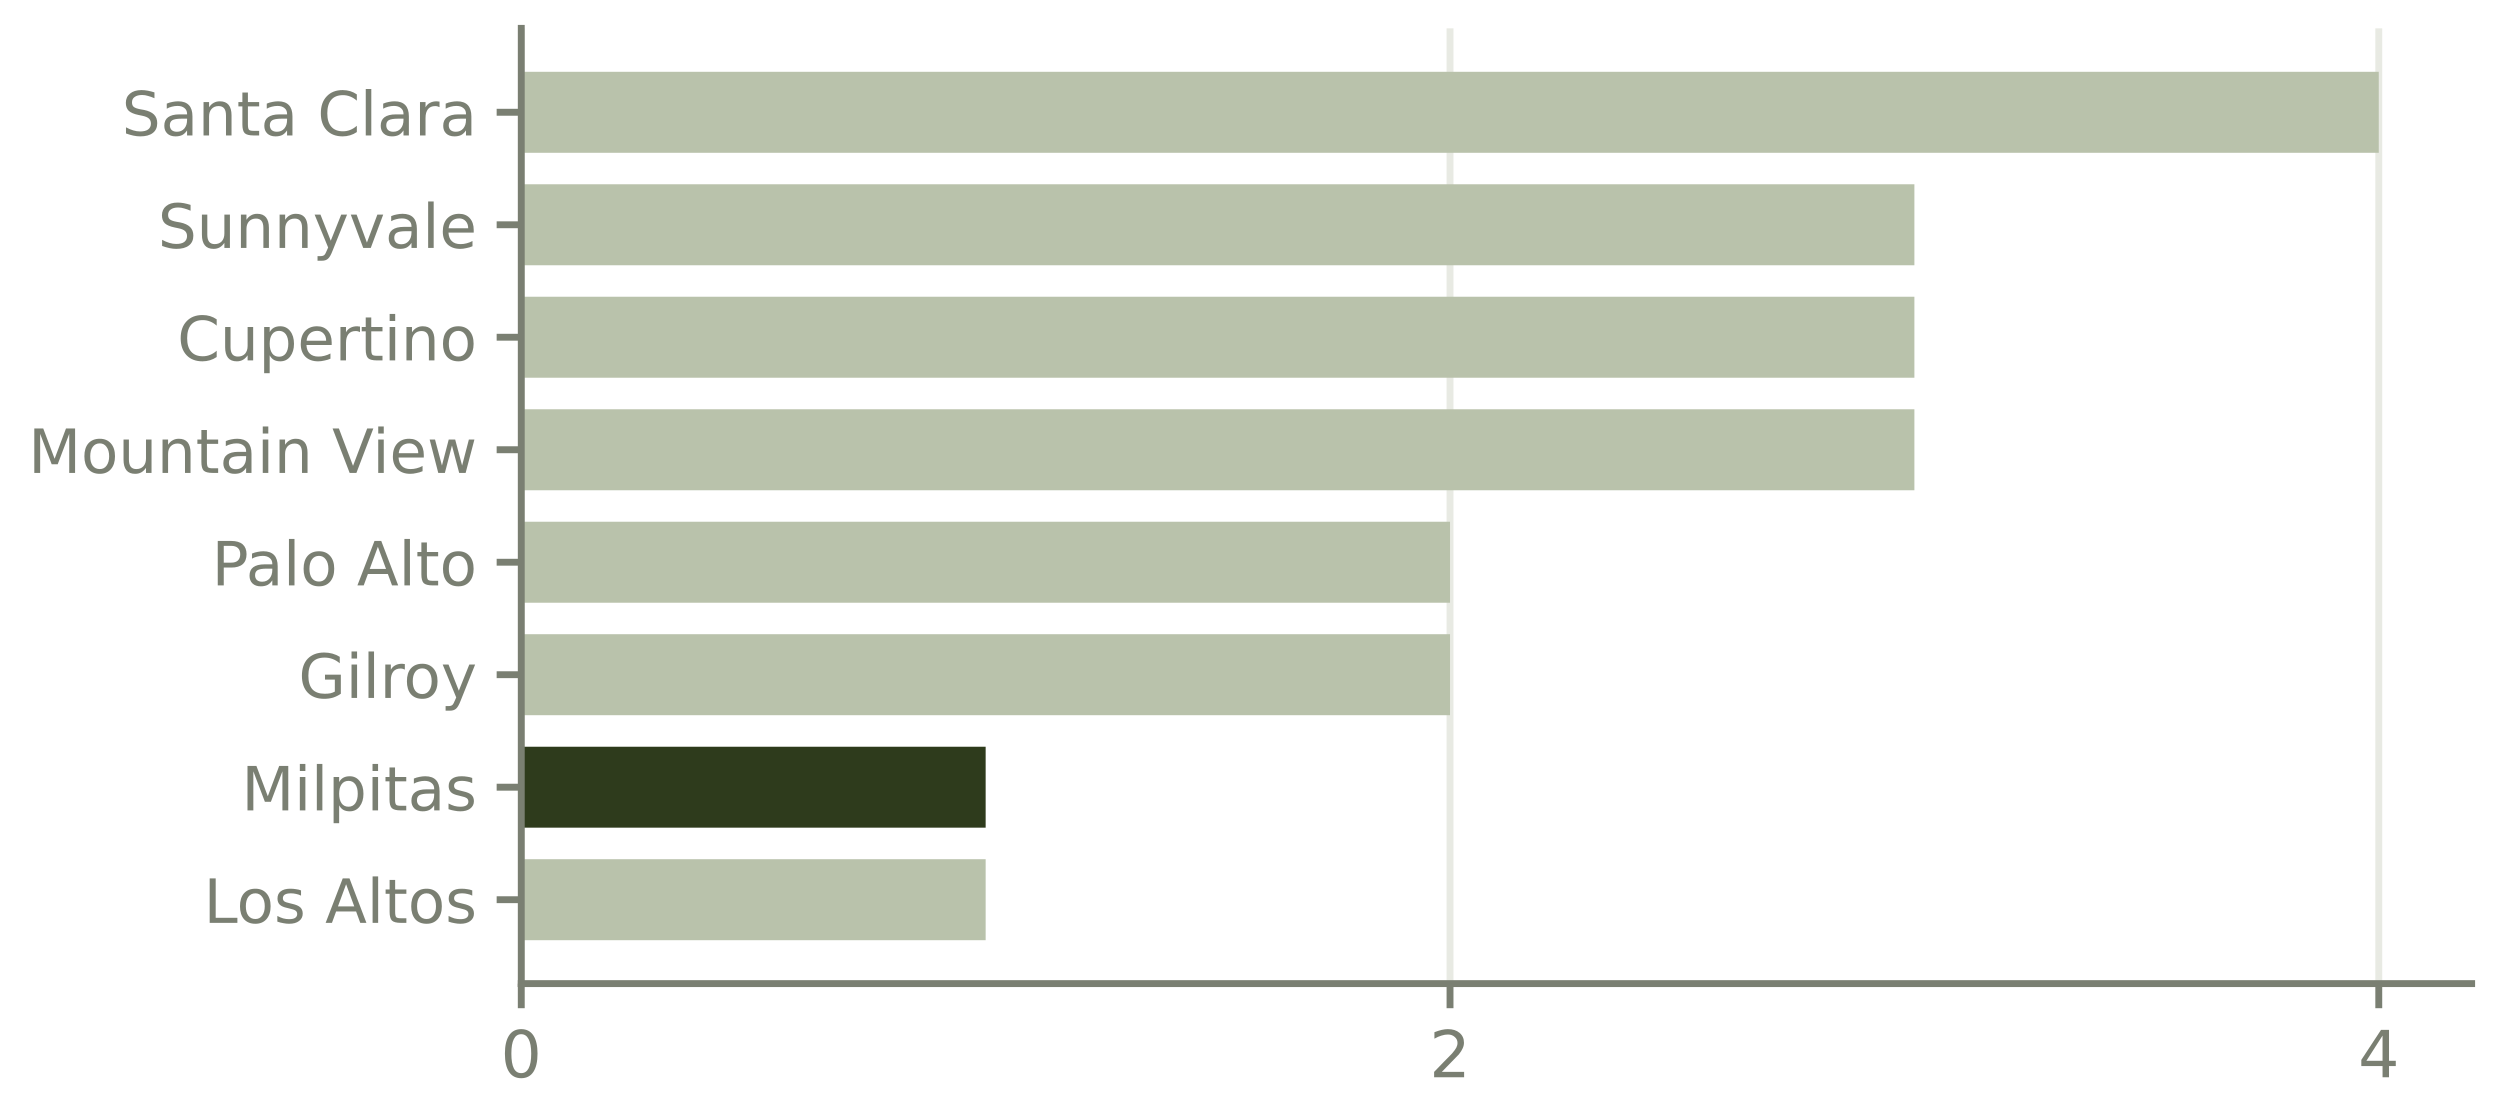
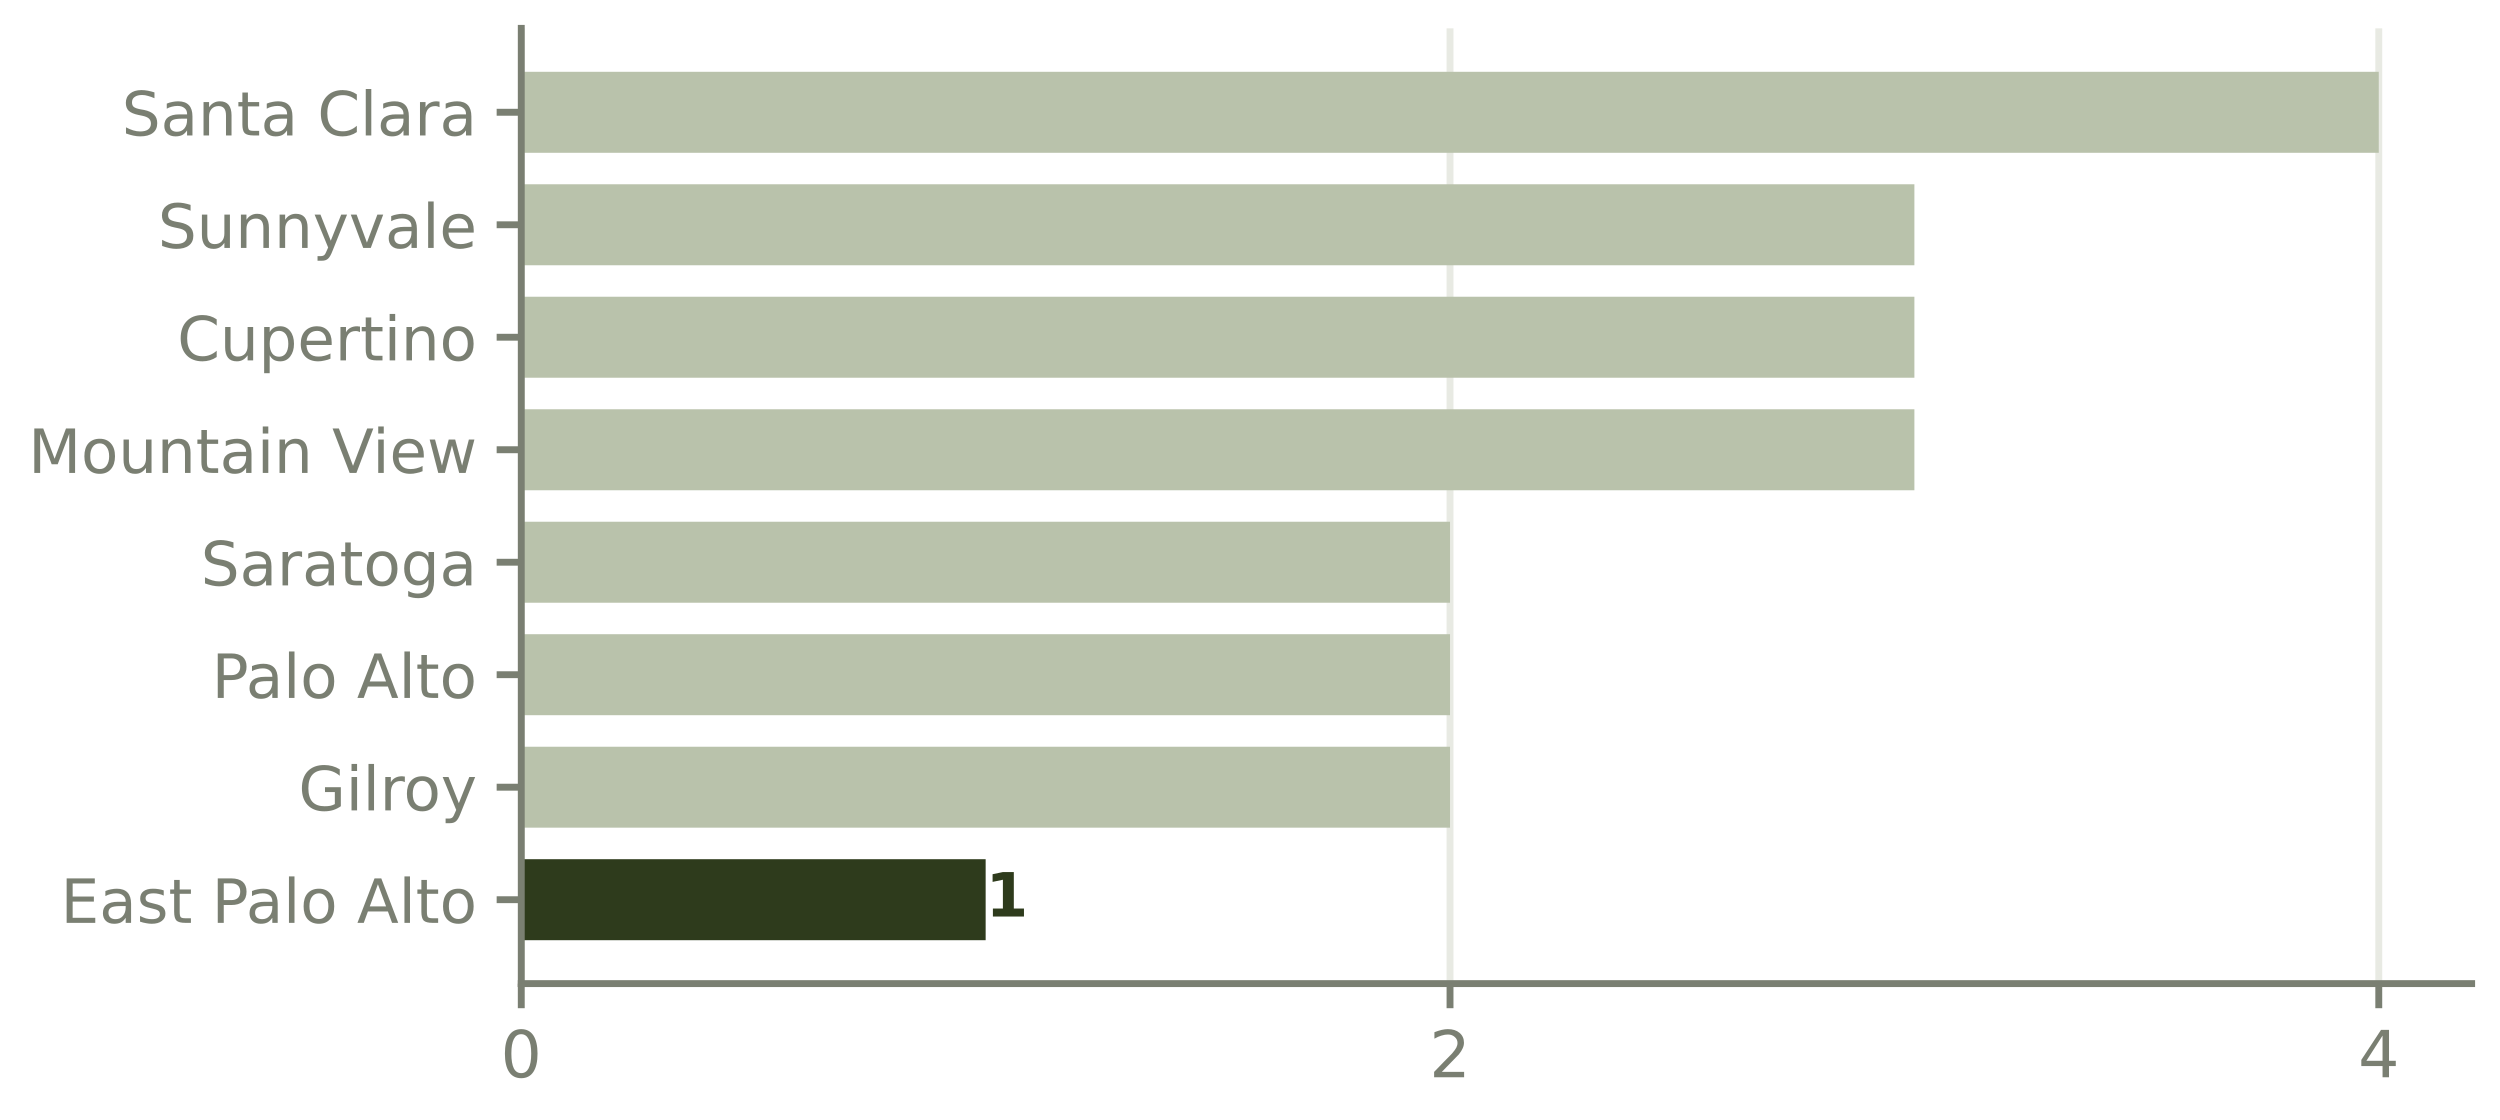
<svg xmlns="http://www.w3.org/2000/svg" xmlns:xlink="http://www.w3.org/1999/xlink" width="253.913pt" height="113.668pt" viewBox="0 0 253.913 113.668" version="1.1">
  <defs>
    <style type="text/css">*{stroke-linejoin: round; stroke-linecap: butt}</style>
  </defs>
  <g id="figure_1">
    <g id="patch_1">
      <path d="M -0 113.668  L 253.913 113.668  L 253.913 0  L -0 0  L -0 113.668  z " style="fill: none" />
    </g>
    <g id="axes_1">
      <g id="patch_2">
        <path d="M 52.943 99.9  L 251.033 99.9  L 251.033 2.88  L 52.943 2.88  L 52.943 99.9  z " style="fill: none" />
      </g>
      <g id="matplotlib.axis_1">
        <g id="xtick_1">
          <g id="line2d_1">
-             <path d="M 52.943 99.9  L 52.943 2.88  " clip-path="url(#p21d58c57aa)" style="fill: none; stroke: #e8eae3; stroke-width: 0.7; stroke-linecap: square" />
+             <path d="M 52.943 99.9  L 52.943 2.88  " clip-path="url(#pe19425715d)" style="fill: none; stroke: #e8eae3; stroke-width: 0.7; stroke-linecap: square" />
          </g>
          <g id="line2d_2">
            <defs>
-               <path id="mcc5b076a22" d="M 0 0  L 0 2.5  " style="stroke: #7a7f72; stroke-width: 0.7" />
+               <path id="mab28d0684f" d="M 0 0  L 0 2.5  " style="stroke: #7a7f72; stroke-width: 0.7" />
            </defs>
            <g>
-               <use xlink:href="#mcc5b076a22" x="52.943" y="99.9" style="fill: #7a7f72; stroke: #7a7f72; stroke-width: 0.7" />
+               <use xlink:href="#mab28d0684f" x="52.943" y="99.9" style="fill: #7a7f72; stroke: #7a7f72; stroke-width: 0.7" />
            </g>
          </g>
          <g id="text_1">
            <text style="font-size: 6.6px; font-family: 'DejaVu Sans'; text-anchor: middle; fill: #7a7f72" x="52.943" y="109.415" transform="rotate(-0 52.94322 109.415)">0</text>
          </g>
        </g>
        <g id="xtick_2">
          <g id="line2d_3">
-             <path d="M 147.272 99.9  L 147.272 2.88  " clip-path="url(#p21d58c57aa)" style="fill: none; stroke: #e8eae3; stroke-width: 0.7; stroke-linecap: square" />
+             <path d="M 147.272 99.9  L 147.272 2.88  " clip-path="url(#pe19425715d)" style="fill: none; stroke: #e8eae3; stroke-width: 0.7; stroke-linecap: square" />
          </g>
          <g id="line2d_4">
            <g>
-               <use xlink:href="#mcc5b076a22" x="147.272" y="99.9" style="fill: #7a7f72; stroke: #7a7f72; stroke-width: 0.7" />
+               <use xlink:href="#mab28d0684f" x="147.272" y="99.9" style="fill: #7a7f72; stroke: #7a7f72; stroke-width: 0.7" />
            </g>
          </g>
          <g id="text_2">
            <text style="font-size: 6.6px; font-family: 'DejaVu Sans'; text-anchor: middle; fill: #7a7f72" x="147.272" y="109.415" transform="rotate(-0 147.2718 109.415)">2</text>
          </g>
        </g>
        <g id="xtick_3">
          <g id="line2d_5">
-             <path d="M 241.6 99.9  L 241.6 2.88  " clip-path="url(#p21d58c57aa)" style="fill: none; stroke: #e8eae3; stroke-width: 0.7; stroke-linecap: square" />
+             <path d="M 241.6 99.9  L 241.6 2.88  " clip-path="url(#pe19425715d)" style="fill: none; stroke: #e8eae3; stroke-width: 0.7; stroke-linecap: square" />
          </g>
          <g id="line2d_6">
            <g>
-               <use xlink:href="#mcc5b076a22" x="241.6" y="99.9" style="fill: #7a7f72; stroke: #7a7f72; stroke-width: 0.7" />
+               <use xlink:href="#mab28d0684f" x="241.6" y="99.9" style="fill: #7a7f72; stroke: #7a7f72; stroke-width: 0.7" />
            </g>
          </g>
          <g id="text_3">
            <text style="font-size: 6.6px; font-family: 'DejaVu Sans'; text-anchor: middle; fill: #7a7f72" x="241.6" y="109.415" transform="rotate(-0 241.6004 109.415)">4</text>
          </g>
        </g>
      </g>
      <g id="matplotlib.axis_2">
        <g id="ytick_1">
          <g id="line2d_7">
            <defs>
-               <path id="m4dc9bec7c3" d="M 0 0  L -2.5 0  " style="stroke: #7a7f72; stroke-width: 0.7" />
+               <path id="m3bc494ea18" d="M 0 0  L -2.5 0  " style="stroke: #7a7f72; stroke-width: 0.7" />
            </defs>
            <g>
-               <use xlink:href="#m4dc9bec7c3" x="52.943" y="91.377" style="fill: #7a7f72; stroke: #7a7f72; stroke-width: 0.7" />
+               <use xlink:href="#m3bc494ea18" x="52.943" y="91.377" style="fill: #7a7f72; stroke: #7a7f72; stroke-width: 0.7" />
            </g>
          </g>
          <g id="text_4">
-             <text style="font-size: 6.2px; font-family: 'DejaVu Sans'; text-anchor: end; fill: #7a7f72" x="48.443" y="93.733" transform="rotate(-0 48.44322 93.73256)">Los Altos</text>
+             <text style="font-size: 6.2px; font-family: 'DejaVu Sans'; text-anchor: end; fill: #7a7f72" x="48.443" y="93.733" transform="rotate(-0 48.44322 93.73256)">East Palo Alto</text>
          </g>
        </g>
        <g id="ytick_2">
          <g id="line2d_8">
            <g>
-               <use xlink:href="#m4dc9bec7c3" x="52.943" y="79.952" style="fill: #7a7f72; stroke: #7a7f72; stroke-width: 0.7" />
+               <use xlink:href="#m3bc494ea18" x="52.943" y="79.952" style="fill: #7a7f72; stroke: #7a7f72; stroke-width: 0.7" />
            </g>
          </g>
          <g id="text_5">
-             <text style="font-size: 6.2px; font-family: 'DejaVu Sans'; text-anchor: end; fill: #7a7f72" x="48.443" y="82.308" transform="rotate(-0 48.44322 82.30769)">Milpitas</text>
+             <text style="font-size: 6.2px; font-family: 'DejaVu Sans'; text-anchor: end; fill: #7a7f72" x="48.443" y="82.308" transform="rotate(-0 48.44322 82.30769)">Gilroy</text>
          </g>
        </g>
        <g id="ytick_3">
          <g id="line2d_9">
            <g>
-               <use xlink:href="#m4dc9bec7c3" x="52.943" y="68.527" style="fill: #7a7f72; stroke: #7a7f72; stroke-width: 0.7" />
+               <use xlink:href="#m3bc494ea18" x="52.943" y="68.527" style="fill: #7a7f72; stroke: #7a7f72; stroke-width: 0.7" />
            </g>
          </g>
          <g id="text_6">
-             <text style="font-size: 6.2px; font-family: 'DejaVu Sans'; text-anchor: end; fill: #7a7f72" x="48.443" y="70.883" transform="rotate(-0 48.44322 70.88282)">Gilroy</text>
+             <text style="font-size: 6.2px; font-family: 'DejaVu Sans'; text-anchor: end; fill: #7a7f72" x="48.443" y="70.883" transform="rotate(-0 48.44322 70.88282)">Palo Alto</text>
          </g>
        </g>
        <g id="ytick_4">
          <g id="line2d_10">
            <g>
-               <use xlink:href="#m4dc9bec7c3" x="52.943" y="57.102" style="fill: #7a7f72; stroke: #7a7f72; stroke-width: 0.7" />
+               <use xlink:href="#m3bc494ea18" x="52.943" y="57.102" style="fill: #7a7f72; stroke: #7a7f72; stroke-width: 0.7" />
            </g>
          </g>
          <g id="text_7">
-             <text style="font-size: 6.2px; font-family: 'DejaVu Sans'; text-anchor: end; fill: #7a7f72" x="48.443" y="59.458" transform="rotate(-0 48.44322 59.45795)">Palo Alto</text>
+             <text style="font-size: 6.2px; font-family: 'DejaVu Sans'; text-anchor: end; fill: #7a7f72" x="48.443" y="59.458" transform="rotate(-0 48.44322 59.45795)">Saratoga</text>
          </g>
        </g>
        <g id="ytick_5">
          <g id="line2d_11">
            <g>
-               <use xlink:href="#m4dc9bec7c3" x="52.943" y="45.678" style="fill: #7a7f72; stroke: #7a7f72; stroke-width: 0.7" />
+               <use xlink:href="#m3bc494ea18" x="52.943" y="45.678" style="fill: #7a7f72; stroke: #7a7f72; stroke-width: 0.7" />
            </g>
          </g>
          <g id="text_8">
            <text style="font-size: 6.2px; font-family: 'DejaVu Sans'; text-anchor: end; fill: #7a7f72" x="48.443" y="48.033" transform="rotate(-0 48.44322 48.03308)">Mountain View</text>
          </g>
        </g>
        <g id="ytick_6">
          <g id="line2d_12">
            <g>
-               <use xlink:href="#m4dc9bec7c3" x="52.943" y="34.253" style="fill: #7a7f72; stroke: #7a7f72; stroke-width: 0.7" />
+               <use xlink:href="#m3bc494ea18" x="52.943" y="34.253" style="fill: #7a7f72; stroke: #7a7f72; stroke-width: 0.7" />
            </g>
          </g>
          <g id="text_9">
            <text style="font-size: 6.2px; font-family: 'DejaVu Sans'; text-anchor: end; fill: #7a7f72" x="48.443" y="36.608" transform="rotate(-0 48.44322 36.60821)">Cupertino</text>
          </g>
        </g>
        <g id="ytick_7">
          <g id="line2d_13">
            <g>
-               <use xlink:href="#m4dc9bec7c3" x="52.943" y="22.828" style="fill: #7a7f72; stroke: #7a7f72; stroke-width: 0.7" />
+               <use xlink:href="#m3bc494ea18" x="52.943" y="22.828" style="fill: #7a7f72; stroke: #7a7f72; stroke-width: 0.7" />
            </g>
          </g>
          <g id="text_10">
            <text style="font-size: 6.2px; font-family: 'DejaVu Sans'; text-anchor: end; fill: #7a7f72" x="48.443" y="25.183" transform="rotate(-0 48.44322 25.18334)">Sunnyvale</text>
          </g>
        </g>
        <g id="ytick_8">
          <g id="line2d_14">
            <g>
-               <use xlink:href="#m4dc9bec7c3" x="52.943" y="11.403" style="fill: #7a7f72; stroke: #7a7f72; stroke-width: 0.7" />
+               <use xlink:href="#m3bc494ea18" x="52.943" y="11.403" style="fill: #7a7f72; stroke: #7a7f72; stroke-width: 0.7" />
            </g>
          </g>
          <g id="text_11">
            <text style="font-size: 6.2px; font-family: 'DejaVu Sans'; text-anchor: end; fill: #7a7f72" x="48.443" y="13.758" transform="rotate(-0 48.44322 13.75847)">Santa Clara</text>
          </g>
        </g>
      </g>
      <g id="patch_3">
-         <path d="M 52.943 95.49  L 100.108 95.49  L 100.108 87.264  L 52.943 87.264  z " clip-path="url(#p21d58c57aa)" style="fill: #b9c2ab" />
+         <path d="M 52.943 95.49  L 100.108 95.49  L 100.108 87.264  L 52.943 87.264  z " clip-path="url(#pe19425715d)" style="fill: #2e3b1c" />
      </g>
      <g id="patch_4">
-         <path d="M 52.943 84.065  L 100.108 84.065  L 100.108 75.839  L 52.943 75.839  z " clip-path="url(#p21d58c57aa)" style="fill: #2e3b1c" />
+         <path d="M 52.943 84.065  L 147.272 84.065  L 147.272 75.839  L 52.943 75.839  z " clip-path="url(#pe19425715d)" style="fill: #b9c2ab" />
      </g>
      <g id="patch_5">
-         <path d="M 52.943 72.64  L 147.272 72.64  L 147.272 64.414  L 52.943 64.414  z " clip-path="url(#p21d58c57aa)" style="fill: #b9c2ab" />
+         <path d="M 52.943 72.64  L 147.272 72.64  L 147.272 64.414  L 52.943 64.414  z " clip-path="url(#pe19425715d)" style="fill: #b9c2ab" />
      </g>
      <g id="patch_6">
-         <path d="M 52.943 61.215  L 147.272 61.215  L 147.272 52.989  L 52.943 52.989  z " clip-path="url(#p21d58c57aa)" style="fill: #b9c2ab" />
+         <path d="M 52.943 61.215  L 147.272 61.215  L 147.272 52.989  L 52.943 52.989  z " clip-path="url(#pe19425715d)" style="fill: #b9c2ab" />
      </g>
      <g id="patch_7">
-         <path d="M 52.943 49.791  L 194.436 49.791  L 194.436 41.565  L 52.943 41.565  z " clip-path="url(#p21d58c57aa)" style="fill: #b9c2ab" />
+         <path d="M 52.943 49.791  L 194.436 49.791  L 194.436 41.565  L 52.943 41.565  z " clip-path="url(#pe19425715d)" style="fill: #b9c2ab" />
      </g>
      <g id="patch_8">
-         <path d="M 52.943 38.366  L 194.436 38.366  L 194.436 30.14  L 52.943 30.14  z " clip-path="url(#p21d58c57aa)" style="fill: #b9c2ab" />
+         <path d="M 52.943 38.366  L 194.436 38.366  L 194.436 30.14  L 52.943 30.14  z " clip-path="url(#pe19425715d)" style="fill: #b9c2ab" />
      </g>
      <g id="patch_9">
-         <path d="M 52.943 26.941  L 194.436 26.941  L 194.436 18.715  L 52.943 18.715  z " clip-path="url(#p21d58c57aa)" style="fill: #b9c2ab" />
+         <path d="M 52.943 26.941  L 194.436 26.941  L 194.436 18.715  L 52.943 18.715  z " clip-path="url(#pe19425715d)" style="fill: #b9c2ab" />
      </g>
      <g id="patch_10">
-         <path d="M 52.943 15.516  L 241.6 15.516  L 241.6 7.29  L 52.943 7.29  z " clip-path="url(#p21d58c57aa)" style="fill: #b9c2ab" />
+         <path d="M 52.943 15.516  L 241.6 15.516  L 241.6 7.29  L 52.943 7.29  z " clip-path="url(#pe19425715d)" style="fill: #b9c2ab" />
      </g>
      <g id="patch_11">
        <path d="M 52.943 99.9  L 52.943 2.88  " style="fill: none; stroke: #7a7f72; stroke-width: 0.7; stroke-linejoin: miter; stroke-linecap: square" />
      </g>
      <g id="patch_12">
        <path d="M 52.943 99.9  L 251.033 99.9  " style="fill: none; stroke: #7a7f72; stroke-width: 0.7; stroke-linejoin: miter; stroke-linecap: square" />
      </g>
+       <g id="text_12">
+         <text style="font-weight: 700; font-size: 6.2px; font-family: 'DejaVu Sans'; text-anchor: start; fill: #2e3b1c" x="100.108" y="93.088" transform="rotate(-0 100.1075 93.08786)"> 1</text>
+       </g>
    </g>
  </g>
  <defs>
-     <clipPath id="p21d58c57aa">
+     <clipPath id="pe19425715d">
      <rect x="52.943" y="2.88" width="198.09" height="97.02" />
    </clipPath>
  </defs>
</svg>
